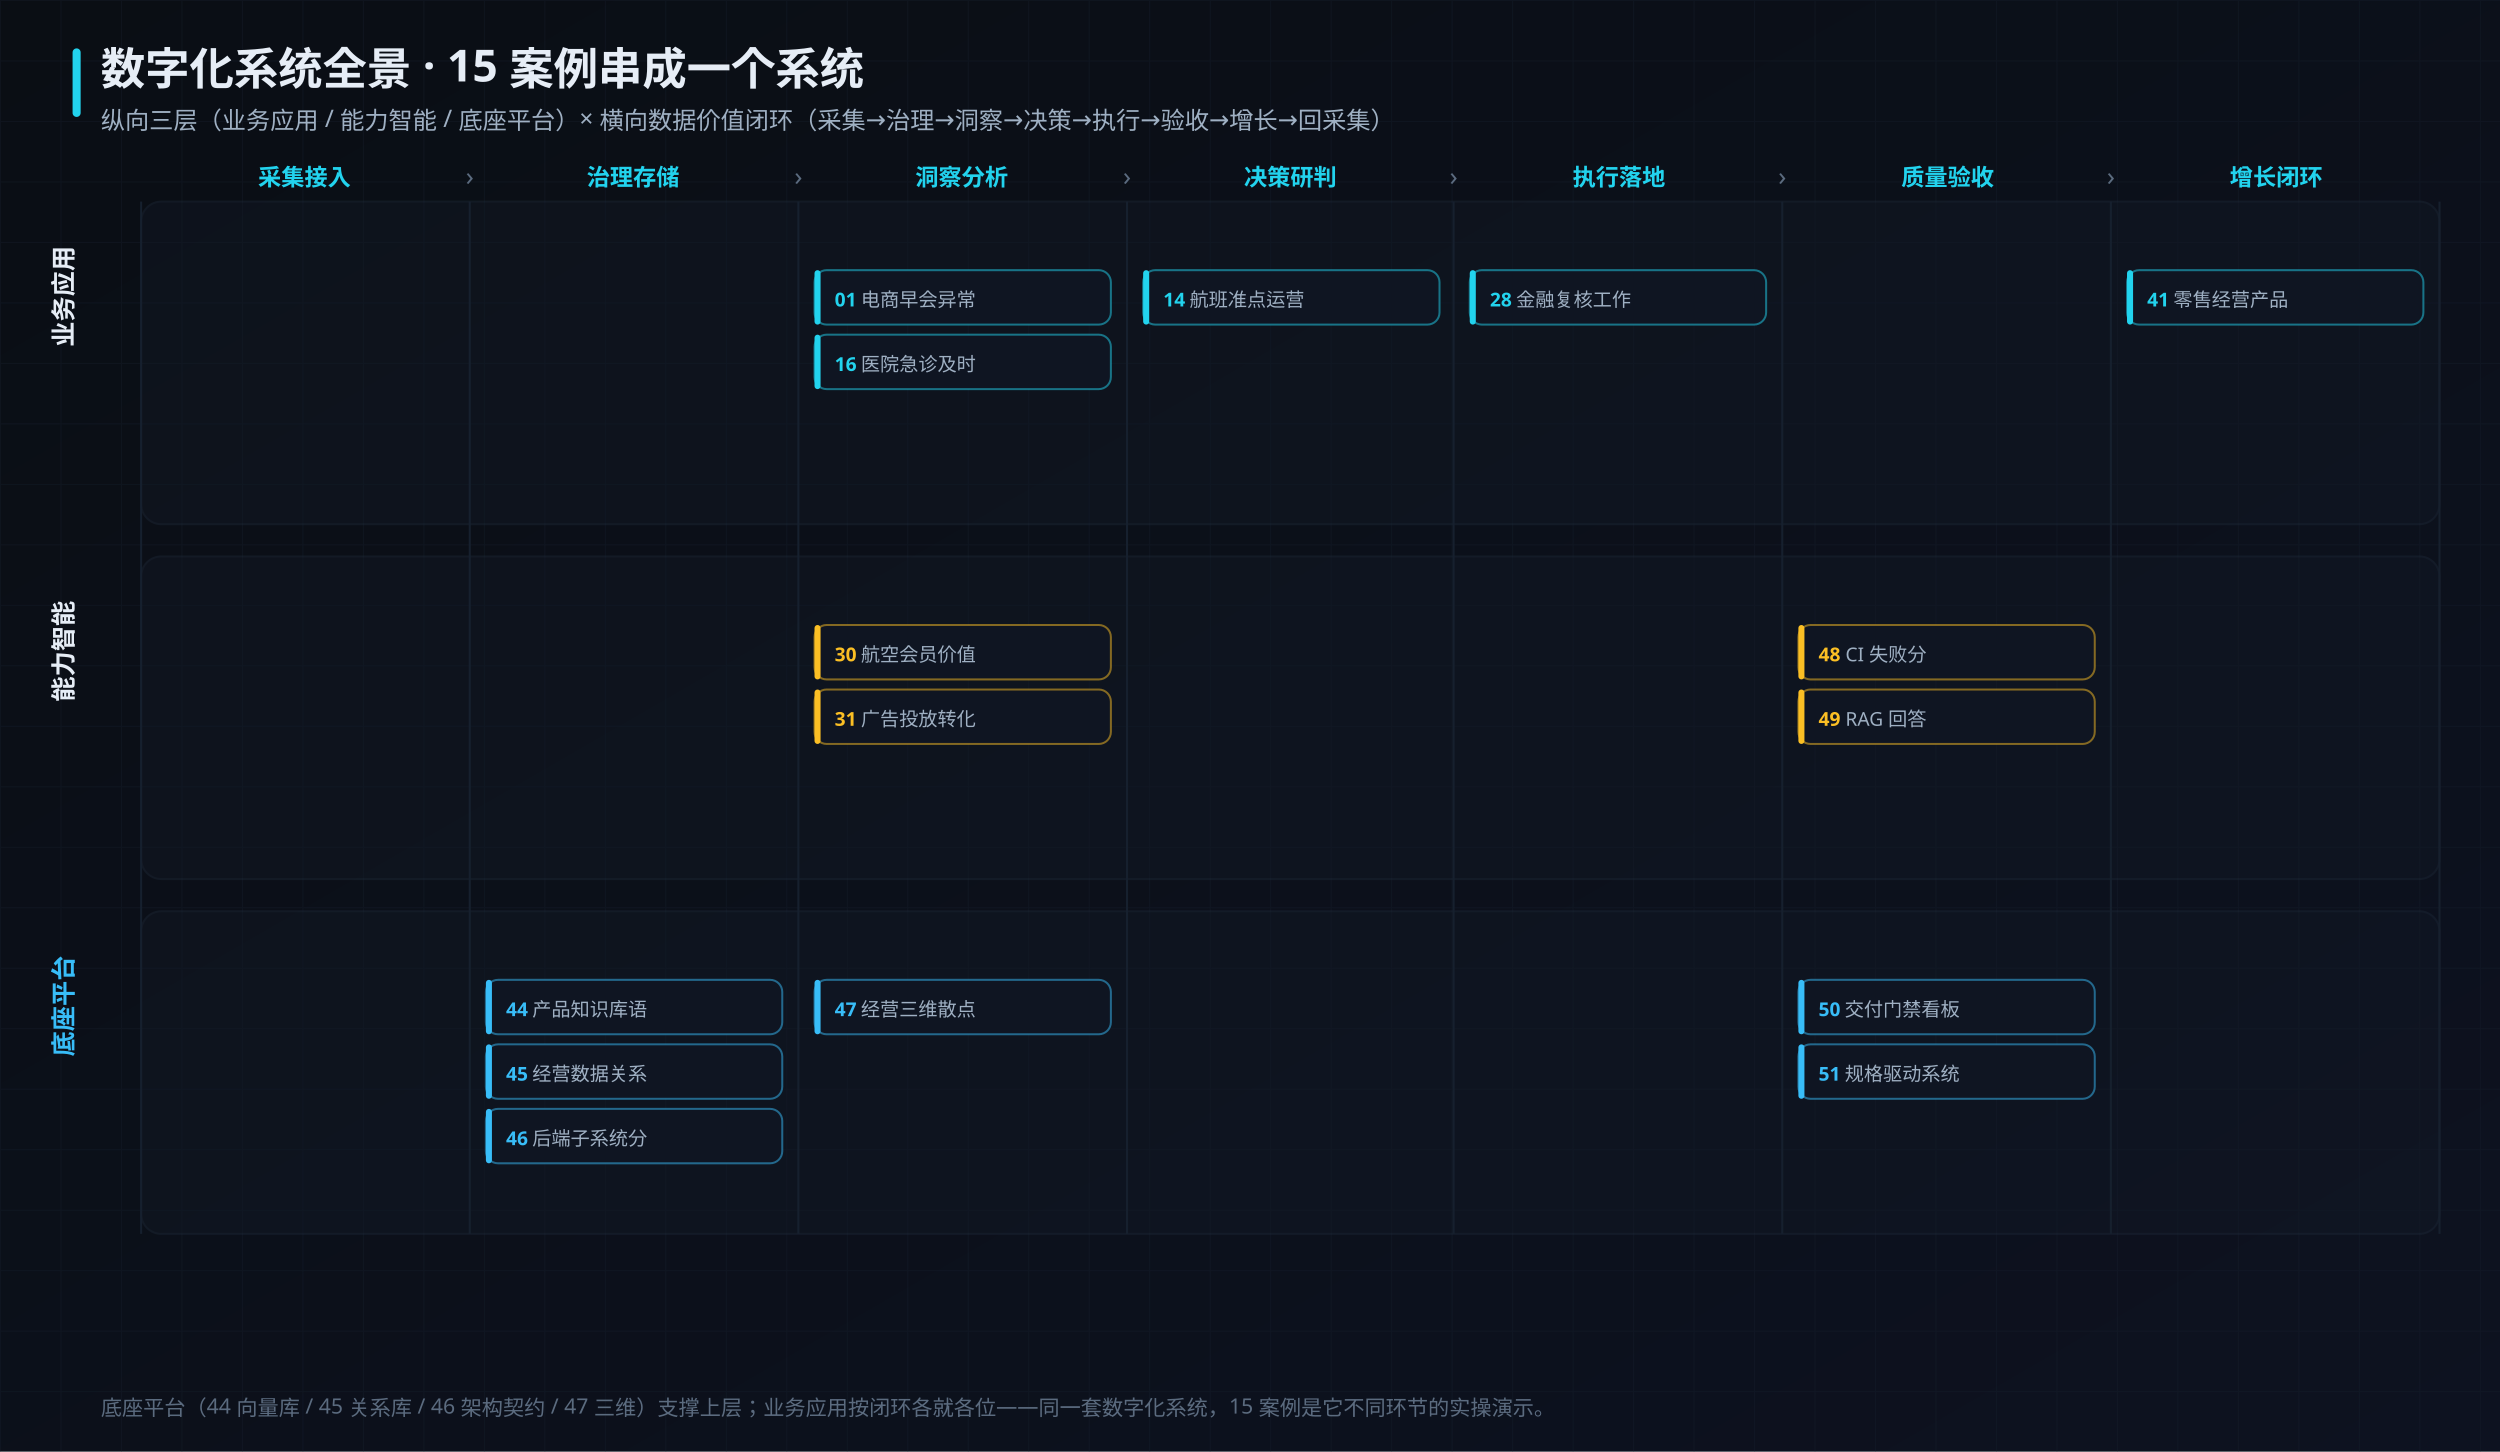
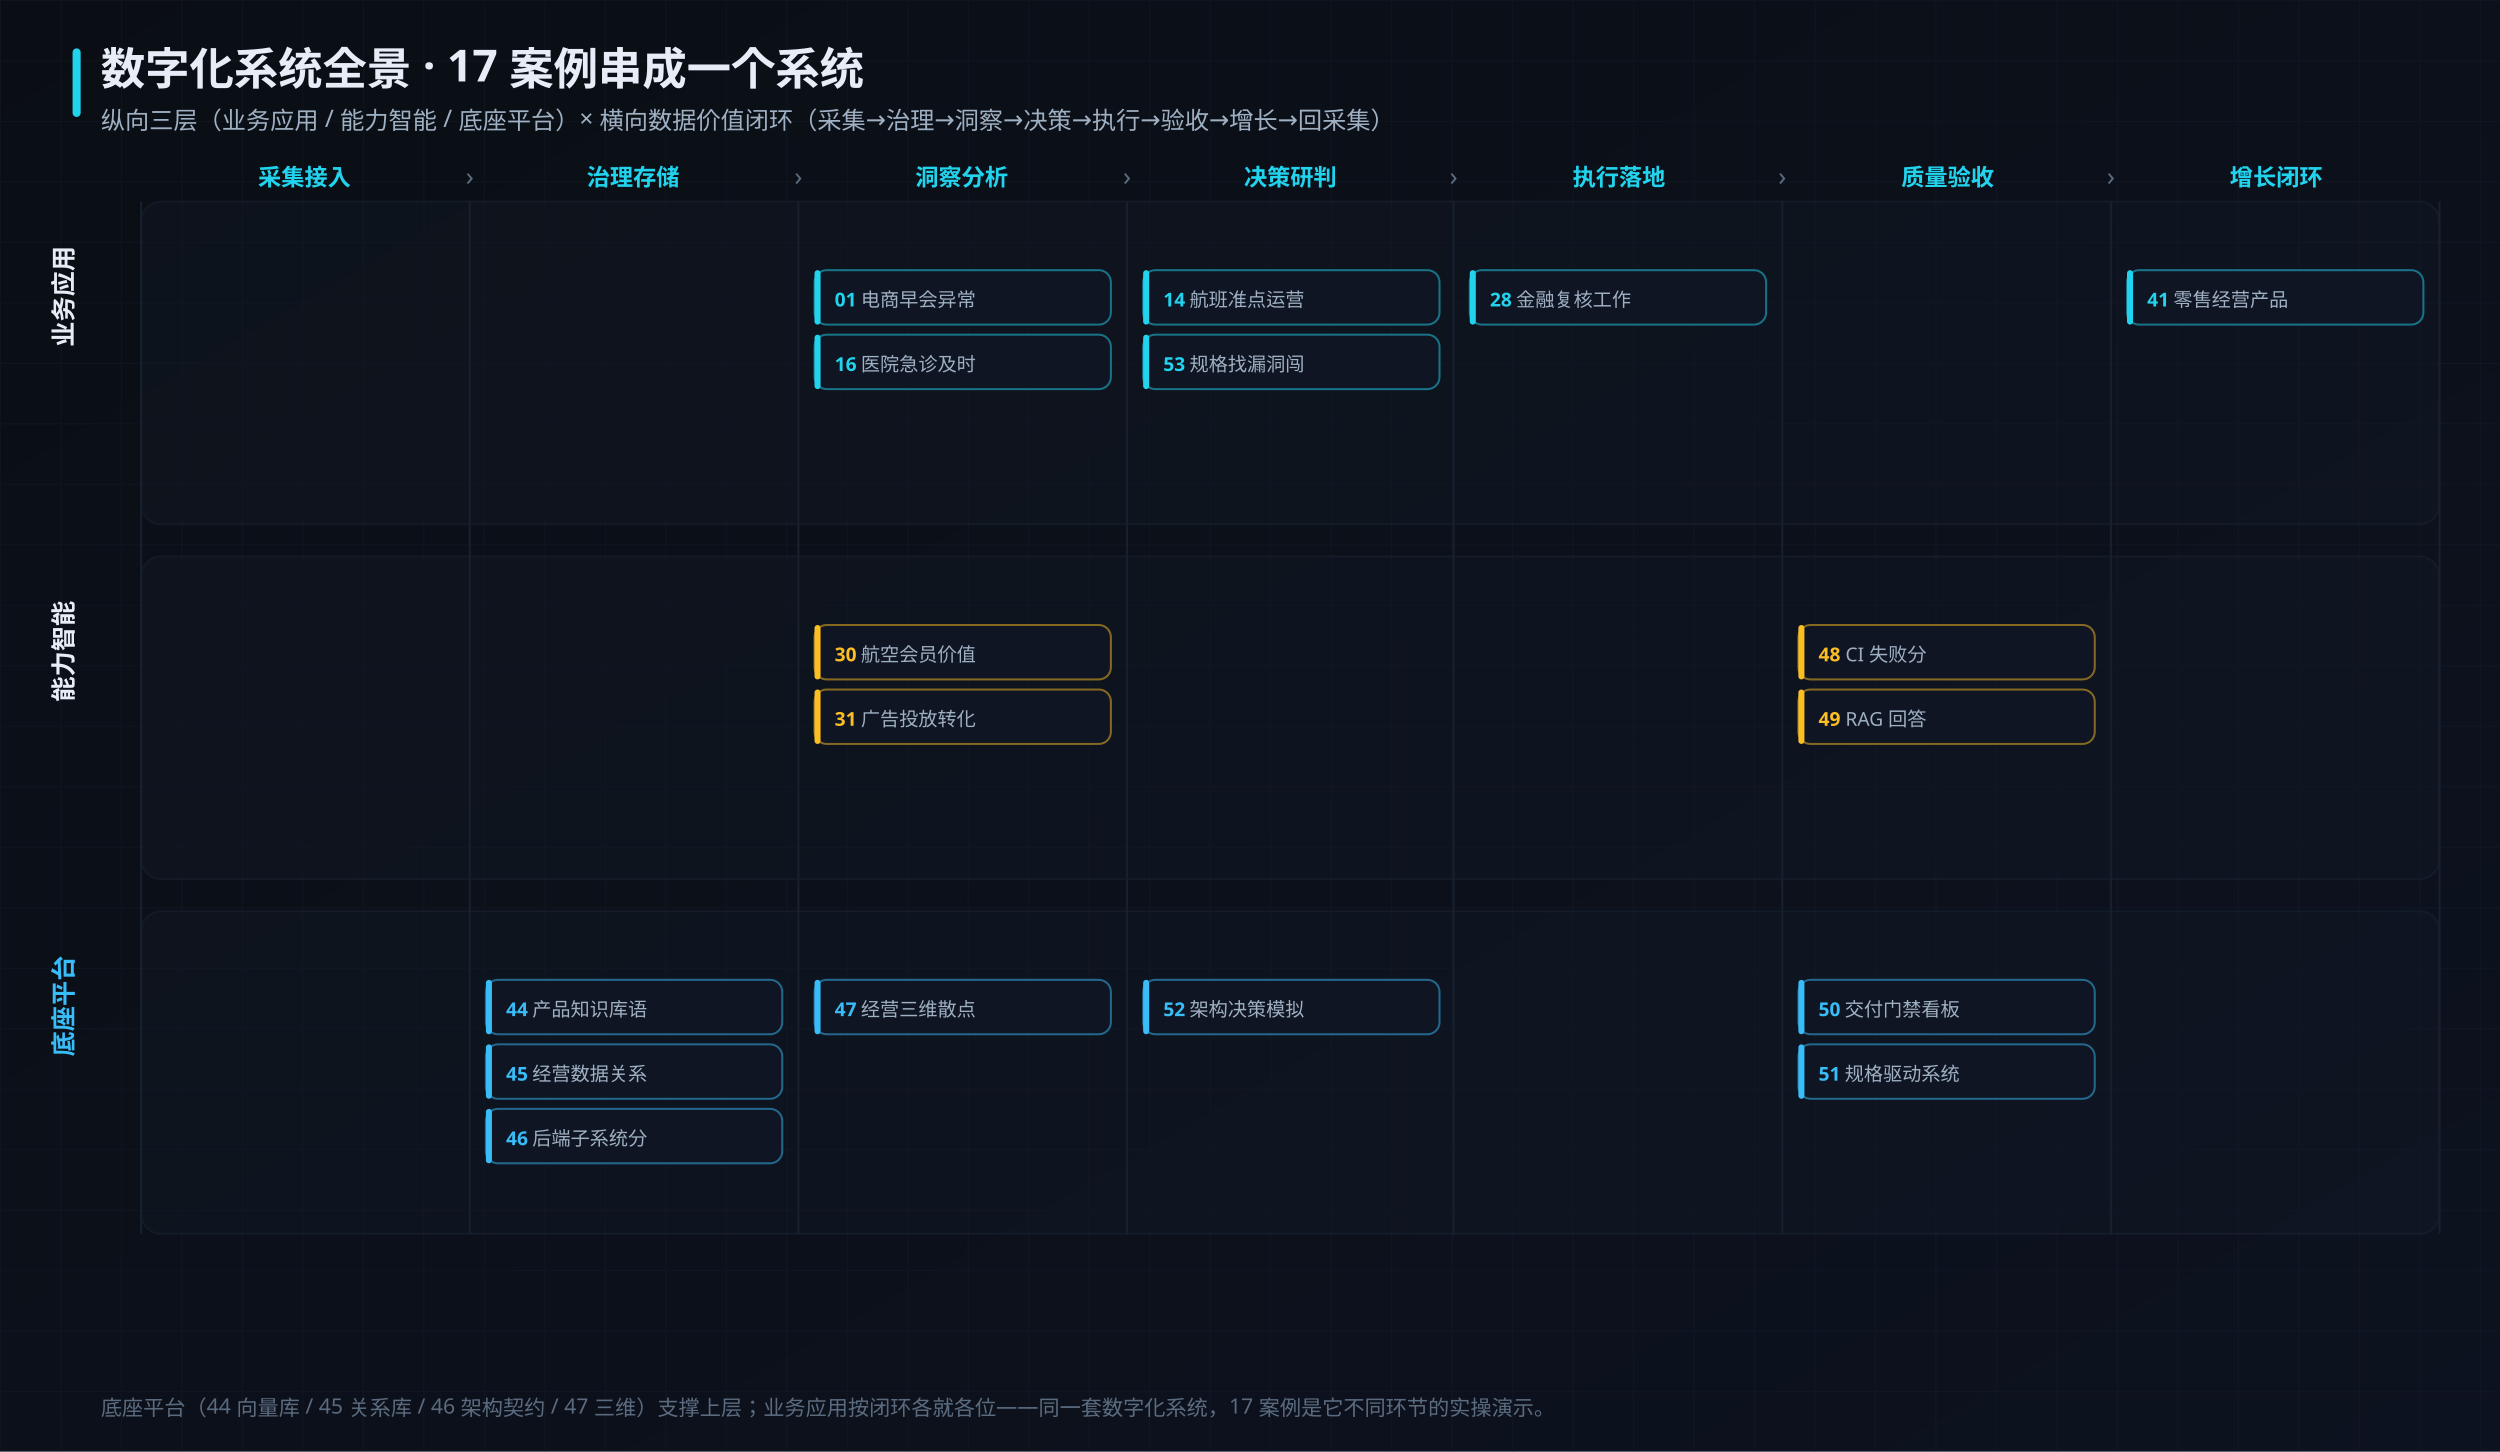
<svg xmlns="http://www.w3.org/2000/svg" viewBox="0 0 1240 720" font-family="PingFang SC,Microsoft YaHei,sans-serif">
  <defs>
    <linearGradient id="bg" x1="0" y1="0" x2="1" y2="1">
      <stop offset="0" stop-color="#0a0e14" />
      <stop offset="1" stop-color="#0d1220" />
    </linearGradient>
    <pattern id="grid" width="30" height="30" patternUnits="userSpaceOnUse">
      <path d="M30 0H0V30" fill="none" stroke="#16202e" stroke-width="1" />
    </pattern>
  </defs>
  <rect width="1240" height="720" fill="url(#bg)" />
  <rect width="1240" height="720" fill="url(#grid)" opacity="0.35" />
  <rect x="36" y="24" width="4" height="34" rx="2" fill="#22d3ee" />
-   <text x="50" y="42" font-size="22" font-weight="750" fill="#e6edf6">数字化系统全景 · 15 案例串成一个系统</text>
+   <text x="50" y="42" font-size="22" font-weight="750" fill="#e6edf6">数字化系统全景 · 17 案例串成一个系统</text>
  <text x="50" y="64" font-size="12" fill="#9fb0c3">纵向三层（业务应用 / 能力智能 / 底座平台）× 横向数据价值闭环（采集→治理→洞察→决策→执行→验收→增长→回采集）</text>
  <text x="151" y="92" font-size="11.5" font-weight="650" fill="#22d3ee" text-anchor="middle">采集接入</text>
  <text x="233" y="92" font-size="13" fill="#5b6b7f" text-anchor="middle">›</text>
  <text x="314" y="92" font-size="11.5" font-weight="650" fill="#22d3ee" text-anchor="middle">治理存储</text>
  <text x="396" y="92" font-size="13" fill="#5b6b7f" text-anchor="middle">›</text>
  <text x="477" y="92" font-size="11.5" font-weight="650" fill="#22d3ee" text-anchor="middle">洞察分析</text>
  <text x="559" y="92" font-size="13" fill="#5b6b7f" text-anchor="middle">›</text>
  <text x="640" y="92" font-size="11.5" font-weight="650" fill="#22d3ee" text-anchor="middle">决策研判</text>
  <text x="721" y="92" font-size="13" fill="#5b6b7f" text-anchor="middle">›</text>
  <text x="803" y="92" font-size="11.5" font-weight="650" fill="#22d3ee" text-anchor="middle">执行落地</text>
  <text x="884" y="92" font-size="13" fill="#5b6b7f" text-anchor="middle">›</text>
  <text x="966" y="92" font-size="11.5" font-weight="650" fill="#22d3ee" text-anchor="middle">质量验收</text>
  <text x="1047" y="92" font-size="13" fill="#5b6b7f" text-anchor="middle">›</text>
  <text x="1129" y="92" font-size="11.5" font-weight="650" fill="#22d3ee" text-anchor="middle">增长闭环</text>
  <rect x="70" y="100" width="1140" height="160" rx="10" fill="#121826" opacity="0.4" stroke="#1e2a3a" />
  <text x="36" y="122" font-size="12.5" font-weight="700" fill="#e6edf6" transform="rotate(-90 36 122)" text-anchor="end">业务应用</text>
  <rect x="70" y="276" width="1140" height="160" rx="10" fill="#121826" opacity="0.4" stroke="#1e2a3a" />
  <text x="36" y="298" font-size="12.5" font-weight="700" fill="#e6edf6" transform="rotate(-90 36 298)" text-anchor="end">能力智能</text>
  <rect x="70" y="452" width="1140" height="160" rx="10" fill="#121826" opacity="0.4" stroke="#1e2a3a" />
  <text x="36" y="474" font-size="12.5" font-weight="700" fill="#38bdf8" transform="rotate(-90 36 474)" text-anchor="end">底座平台</text>
  <line x1="70" y1="100" x2="70" y2="612" stroke="#16202e" />
  <line x1="233" y1="100" x2="233" y2="612" stroke="#16202e" />
  <line x1="396" y1="100" x2="396" y2="612" stroke="#16202e" />
  <line x1="559" y1="100" x2="559" y2="612" stroke="#16202e" />
  <line x1="721" y1="100" x2="721" y2="612" stroke="#16202e" />
  <line x1="884" y1="100" x2="884" y2="612" stroke="#16202e" />
  <line x1="1047" y1="100" x2="1047" y2="612" stroke="#16202e" />
  <line x1="1210" y1="100" x2="1210" y2="612" stroke="#16202e" />
  <rect x="404" y="134" width="147" height="27" rx="6" fill="#0f1522" stroke="#22d3ee" stroke-opacity="0.5" />
  <rect x="404" y="134" width="3" height="27" rx="1.5" fill="#22d3ee" />
  <text x="414" y="152" font-size="9.5" fill="#9fb0c3">
    <tspan fill="#22d3ee" font-weight="700">01</tspan> 电商早会异常</text>
  <rect x="404" y="166" width="147" height="27" rx="6" fill="#0f1522" stroke="#22d3ee" stroke-opacity="0.5" />
  <rect x="404" y="166" width="3" height="27" rx="1.5" fill="#22d3ee" />
  <text x="414" y="184" font-size="9.5" fill="#9fb0c3">
    <tspan fill="#22d3ee" font-weight="700">16</tspan> 医院急诊及时</text>
  <rect x="567" y="134" width="147" height="27" rx="6" fill="#0f1522" stroke="#22d3ee" stroke-opacity="0.5" />
  <rect x="567" y="134" width="3" height="27" rx="1.5" fill="#22d3ee" />
  <text x="577" y="152" font-size="9.5" fill="#9fb0c3">
    <tspan fill="#22d3ee" font-weight="700">14</tspan> 航班准点运营</text>
+   <rect x="567" y="166" width="147" height="27" rx="6" fill="#0f1522" stroke="#22d3ee" stroke-opacity="0.5" />
+   <rect x="567" y="166" width="3" height="27" rx="1.5" fill="#22d3ee" />
+   <text x="577" y="184" font-size="9.5" fill="#9fb0c3">
+     <tspan fill="#22d3ee" font-weight="700">53</tspan> 规格找漏洞闯</text>
  <rect x="729" y="134" width="147" height="27" rx="6" fill="#0f1522" stroke="#22d3ee" stroke-opacity="0.5" />
  <rect x="729" y="134" width="3" height="27" rx="1.5" fill="#22d3ee" />
  <text x="739" y="152" font-size="9.5" fill="#9fb0c3">
    <tspan fill="#22d3ee" font-weight="700">28</tspan> 金融复核工作</text>
  <rect x="404" y="310" width="147" height="27" rx="6" fill="#0f1522" stroke="#fbbf24" stroke-opacity="0.5" />
  <rect x="404" y="310" width="3" height="27" rx="1.5" fill="#fbbf24" />
  <text x="414" y="328" font-size="9.5" fill="#9fb0c3">
    <tspan fill="#fbbf24" font-weight="700">30</tspan> 航空会员价值</text>
  <rect x="404" y="342" width="147" height="27" rx="6" fill="#0f1522" stroke="#fbbf24" stroke-opacity="0.5" />
  <rect x="404" y="342" width="3" height="27" rx="1.5" fill="#fbbf24" />
  <text x="414" y="360" font-size="9.5" fill="#9fb0c3">
    <tspan fill="#fbbf24" font-weight="700">31</tspan> 广告投放转化</text>
  <rect x="1055" y="134" width="147" height="27" rx="6" fill="#0f1522" stroke="#22d3ee" stroke-opacity="0.5" />
  <rect x="1055" y="134" width="3" height="27" rx="1.5" fill="#22d3ee" />
  <text x="1065" y="152" font-size="9.5" fill="#9fb0c3">
    <tspan fill="#22d3ee" font-weight="700">41</tspan> 零售经营产品</text>
  <rect x="241" y="486" width="147" height="27" rx="6" fill="#0f1522" stroke="#38bdf8" stroke-opacity="0.5" />
  <rect x="241" y="486" width="3" height="27" rx="1.5" fill="#38bdf8" />
  <text x="251" y="504" font-size="9.5" fill="#9fb0c3">
    <tspan fill="#38bdf8" font-weight="700">44</tspan> 产品知识库语</text>
  <rect x="241" y="518" width="147" height="27" rx="6" fill="#0f1522" stroke="#38bdf8" stroke-opacity="0.5" />
  <rect x="241" y="518" width="3" height="27" rx="1.5" fill="#38bdf8" />
  <text x="251" y="536" font-size="9.5" fill="#9fb0c3">
    <tspan fill="#38bdf8" font-weight="700">45</tspan> 经营数据关系</text>
  <rect x="241" y="550" width="147" height="27" rx="6" fill="#0f1522" stroke="#38bdf8" stroke-opacity="0.5" />
  <rect x="241" y="550" width="3" height="27" rx="1.5" fill="#38bdf8" />
  <text x="251" y="568" font-size="9.5" fill="#9fb0c3">
    <tspan fill="#38bdf8" font-weight="700">46</tspan> 后端子系统分</text>
  <rect x="404" y="486" width="147" height="27" rx="6" fill="#0f1522" stroke="#38bdf8" stroke-opacity="0.5" />
  <rect x="404" y="486" width="3" height="27" rx="1.5" fill="#38bdf8" />
  <text x="414" y="504" font-size="9.5" fill="#9fb0c3">
    <tspan fill="#38bdf8" font-weight="700">47</tspan> 经营三维散点</text>
  <rect x="892" y="310" width="147" height="27" rx="6" fill="#0f1522" stroke="#fbbf24" stroke-opacity="0.5" />
  <rect x="892" y="310" width="3" height="27" rx="1.5" fill="#fbbf24" />
  <text x="902" y="328" font-size="9.5" fill="#9fb0c3">
    <tspan fill="#fbbf24" font-weight="700">48</tspan> CI 失败分</text>
  <rect x="892" y="342" width="147" height="27" rx="6" fill="#0f1522" stroke="#fbbf24" stroke-opacity="0.5" />
  <rect x="892" y="342" width="3" height="27" rx="1.5" fill="#fbbf24" />
  <text x="902" y="360" font-size="9.5" fill="#9fb0c3">
    <tspan fill="#fbbf24" font-weight="700">49</tspan> RAG 回答</text>
  <rect x="892" y="486" width="147" height="27" rx="6" fill="#0f1522" stroke="#38bdf8" stroke-opacity="0.5" />
  <rect x="892" y="486" width="3" height="27" rx="1.5" fill="#38bdf8" />
  <text x="902" y="504" font-size="9.5" fill="#9fb0c3">
    <tspan fill="#38bdf8" font-weight="700">50</tspan> 交付门禁看板</text>
  <rect x="892" y="518" width="147" height="27" rx="6" fill="#0f1522" stroke="#38bdf8" stroke-opacity="0.5" />
  <rect x="892" y="518" width="3" height="27" rx="1.5" fill="#38bdf8" />
  <text x="902" y="536" font-size="9.5" fill="#9fb0c3">
    <tspan fill="#38bdf8" font-weight="700">51</tspan> 规格驱动系统</text>
-   <text x="50" y="702" font-size="10.5" fill="#5b6b7f">底座平台（44 向量库 / 45 关系库 / 46 架构契约 / 47 三维）支撑上层；业务应用按闭环各就各位——同一套数字化系统，15 案例是它不同环节的实操演示。</text>
+   <rect x="567" y="486" width="147" height="27" rx="6" fill="#0f1522" stroke="#38bdf8" stroke-opacity="0.5" />
+   <rect x="567" y="486" width="3" height="27" rx="1.5" fill="#38bdf8" />
+   <text x="577" y="504" font-size="9.5" fill="#9fb0c3">
+     <tspan fill="#38bdf8" font-weight="700">52</tspan> 架构决策模拟</text>
+   <text x="50" y="702" font-size="10.5" fill="#5b6b7f">底座平台（44 向量库 / 45 关系库 / 46 架构契约 / 47 三维）支撑上层；业务应用按闭环各就各位——同一套数字化系统，17 案例是它不同环节的实操演示。</text>
</svg>
